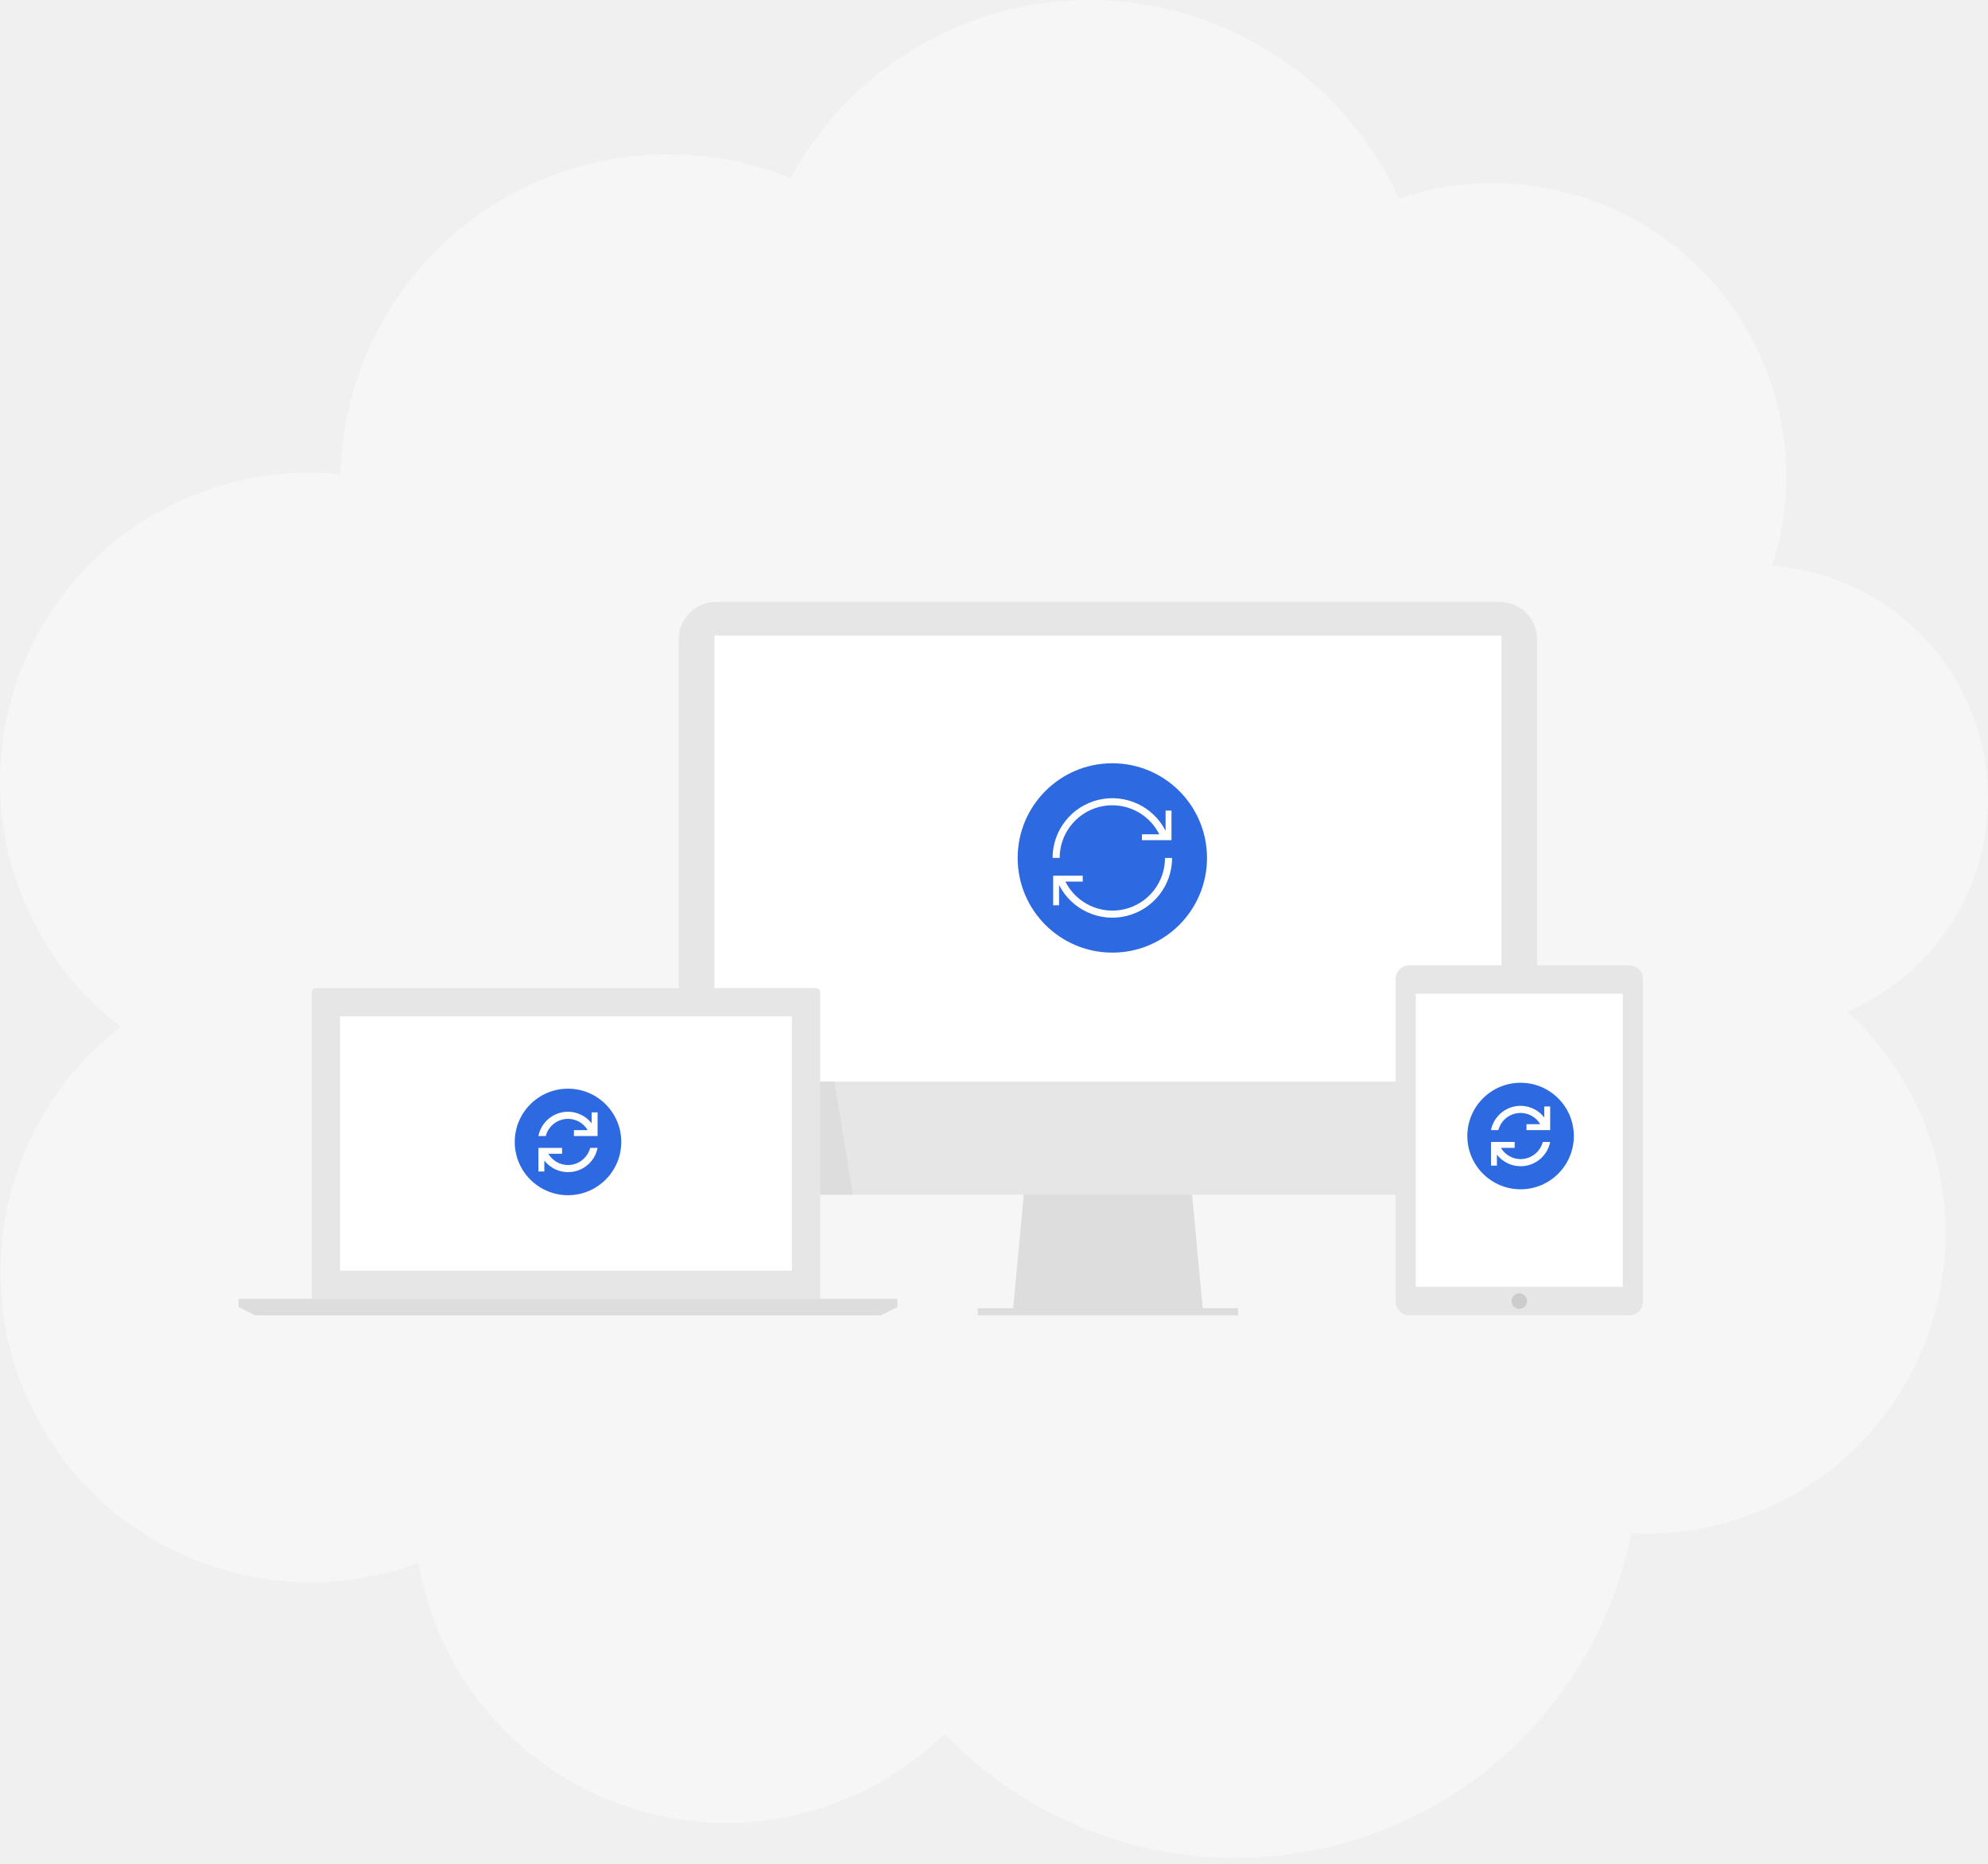
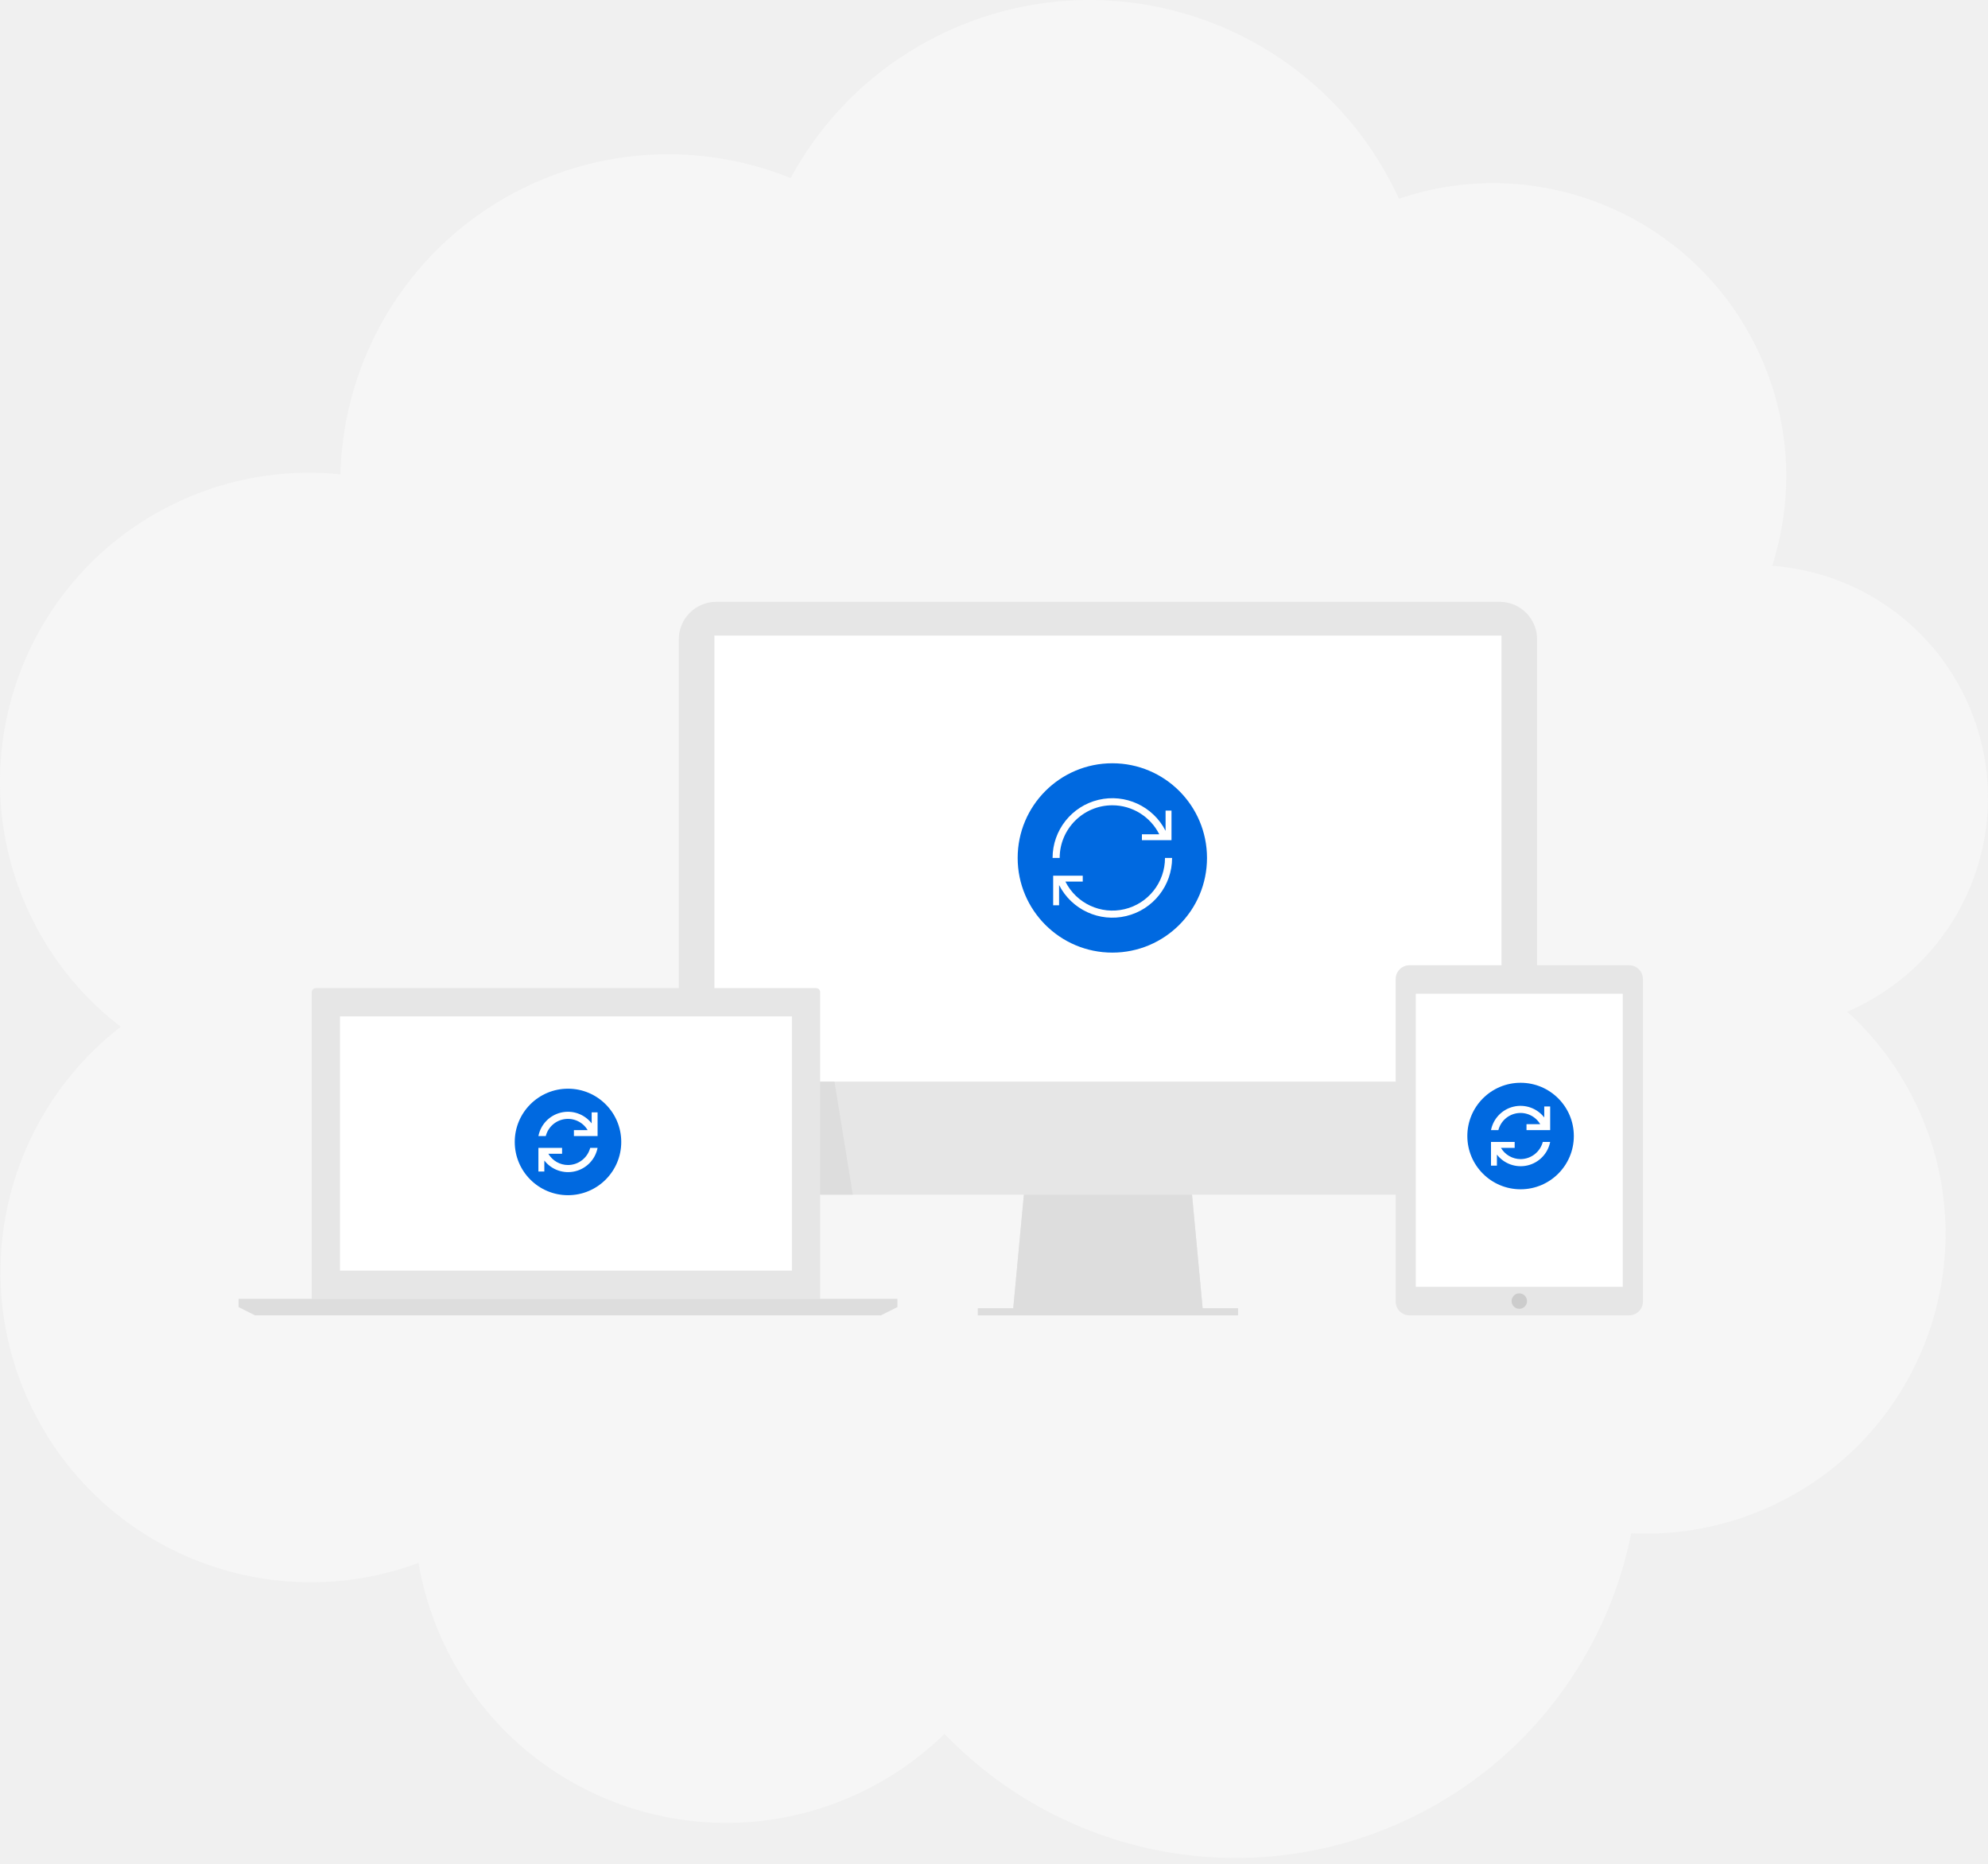
<svg xmlns="http://www.w3.org/2000/svg" width="336" height="315" viewBox="0 0 336 315">
  <g>
    <circle cx="208.844" cy="245.844" r="68.156" transform="translate(-81.609 105.516) rotate(-23.865)" fill="#f6f6f6" />
    <circle cx="296.665" cy="134.853" r="39.325" transform="translate(-29.195 131.558) rotate(-23.865)" fill="#f6f6f6" />
    <circle cx="52.228" cy="132.123" r="52.217" transform="translate(-48.99 32.428) rotate(-23.865)" fill="#f6f6f6" />
    <circle cx="184.164" cy="57.491" r="57.476" transform="translate(-7.514 79.426) rotate(-23.865)" fill="#f6f6f6" />
    <circle cx="52.447" cy="215.119" r="52.434" transform="matrix(0.914, -0.405, 0.405, 0.914, -82.55, 39.612)" fill="#f6f6f6" />
    <circle cx="278.152" cy="208.522" r="50.666" transform="translate(-60.583 130.366) rotate(-23.865)" fill="#f6f6f6" />
    <circle cx="252.367" cy="80.488" r="49.523" transform="translate(-10.987 108.987) rotate(-23.865)" fill="#f6f6f6" />
    <circle cx="122.742" cy="255.348" r="52.728" transform="translate(-92.816 71.493) rotate(-23.865)" fill="#f6f6f6" />
    <circle cx="112.948" cy="81.504" r="55.416" transform="translate(-23.319 52.666) rotate(-23.865)" fill="#f6f6f6" />
    <rect x="67.508" y="98.28" width="210" height="135" transform="translate(-47.141 70.932) rotate(-20.505)" fill="#f6f6f6" />
  </g>
  <g>
    <path d="M253.457,101.714H121.06a6.335,6.335,0,0,0-6.335,6.335V195.58a6.335,6.335,0,0,0,6.335,6.335h51.991l-1.795,19.191h-5.982v1.2h43.968v-1.2h-5.982l-1.795-19.191h51.991a6.335,6.335,0,0,0,6.334-6.335V108.049A6.335,6.335,0,0,0,253.457,101.714Z" fill="#e6e6e6" />
    <rect x="120.743" y="107.416" width="133.03" height="75.384" fill="#fff" />
    <polygon points="173.051 201.915 171.256 221.106 165.274 221.106 165.274 222.303 209.243 222.303 209.243 221.106 203.261 221.106 201.466 201.915 173.051 201.915" fill="#ddd" />
  </g>
  <g>
    <rect x="235.89" y="163.138" width="41.785" height="59.165" rx="2.321" ry="2.321" fill="#e6e6e6" />
    <circle cx="256.782" cy="219.895" r="1.304" fill="#ccc" />
    <rect x="239.29" y="167.952" width="34.984" height="49.536" fill="#fff" />
  </g>
  <g>
    <path d="M138.622,219.519V167.7a.7.7,0,0,0-.7-.7H53.387a.7.7,0,0,0-.7.7v51.817Z" fill="#e6e6e6" />
    <rect x="57.465" y="171.78" width="76.382" height="42.965" fill="#fff" />
    <polygon points="40.323 220.911 43.107 222.303 148.886 222.303 151.67 220.911 151.67 219.519 40.323 219.519 40.323 220.911" fill="#ddd" />
  </g>
-   <circle cx="188" cy="145" r="16" fill="#2d69e0" />
+   <circle cx="188" cy="145" r="16" fill="#0069e0" />
  <g>
    <path d="M188,136.1a8.89,8.89,0,0,1,7.931,4.9H193v1h5v-5h-1v3.42A10.1,10.1,0,0,0,177.9,145h1.2A8.91,8.91,0,0,1,188,136.1Z" fill="#fff" />
    <path d="M196.9,145a8.888,8.888,0,0,1-16.831,4H183v-1h-5v5h1v-3.42A10.1,10.1,0,0,0,198.1,145Z" fill="#fff" />
  </g>
  <g>
-     <circle cx="96" cy="193" r="9" fill="#2d69e0" />
+     <circle cx="96" cy="193" r="9" fill="#0069e0" />
    <g>
      <path d="M100,188v1.861A5.083,5.083,0,0,0,91,192h1.245a3.867,3.867,0,0,1,7.073-1H97v1h4v-4Z" fill="#fff" />
      <path d="M96,196.9a3.867,3.867,0,0,1-3.319-1.9H95v-1H91v4h1v-1.861A5.083,5.083,0,0,0,101,194H99.754A3.9,3.9,0,0,1,96,196.9Z" fill="#fff" />
    </g>
  </g>
  <g>
-     <circle cx="257" cy="192" r="9" fill="#2d69e0" />
+     <circle cx="257" cy="192" r="9" fill="#0069e0" />
    <g>
      <path d="M261,187v1.861A5.083,5.083,0,0,0,252,191h1.245a3.867,3.867,0,0,1,7.073-1H258v1h4v-4Z" fill="#fff" />
      <path d="M257,195.9a3.867,3.867,0,0,1-3.319-1.9H256v-1h-4v4h1v-1.861A5.083,5.083,0,0,0,262,193h-1.245A3.9,3.9,0,0,1,257,195.9Z" fill="#fff" />
    </g>
  </g>
  <polygon points="144.139 201.916 138.622 201.916 138.622 182.8 141.038 182.8 144.139 201.916" fill="#ddd" />
</svg>
